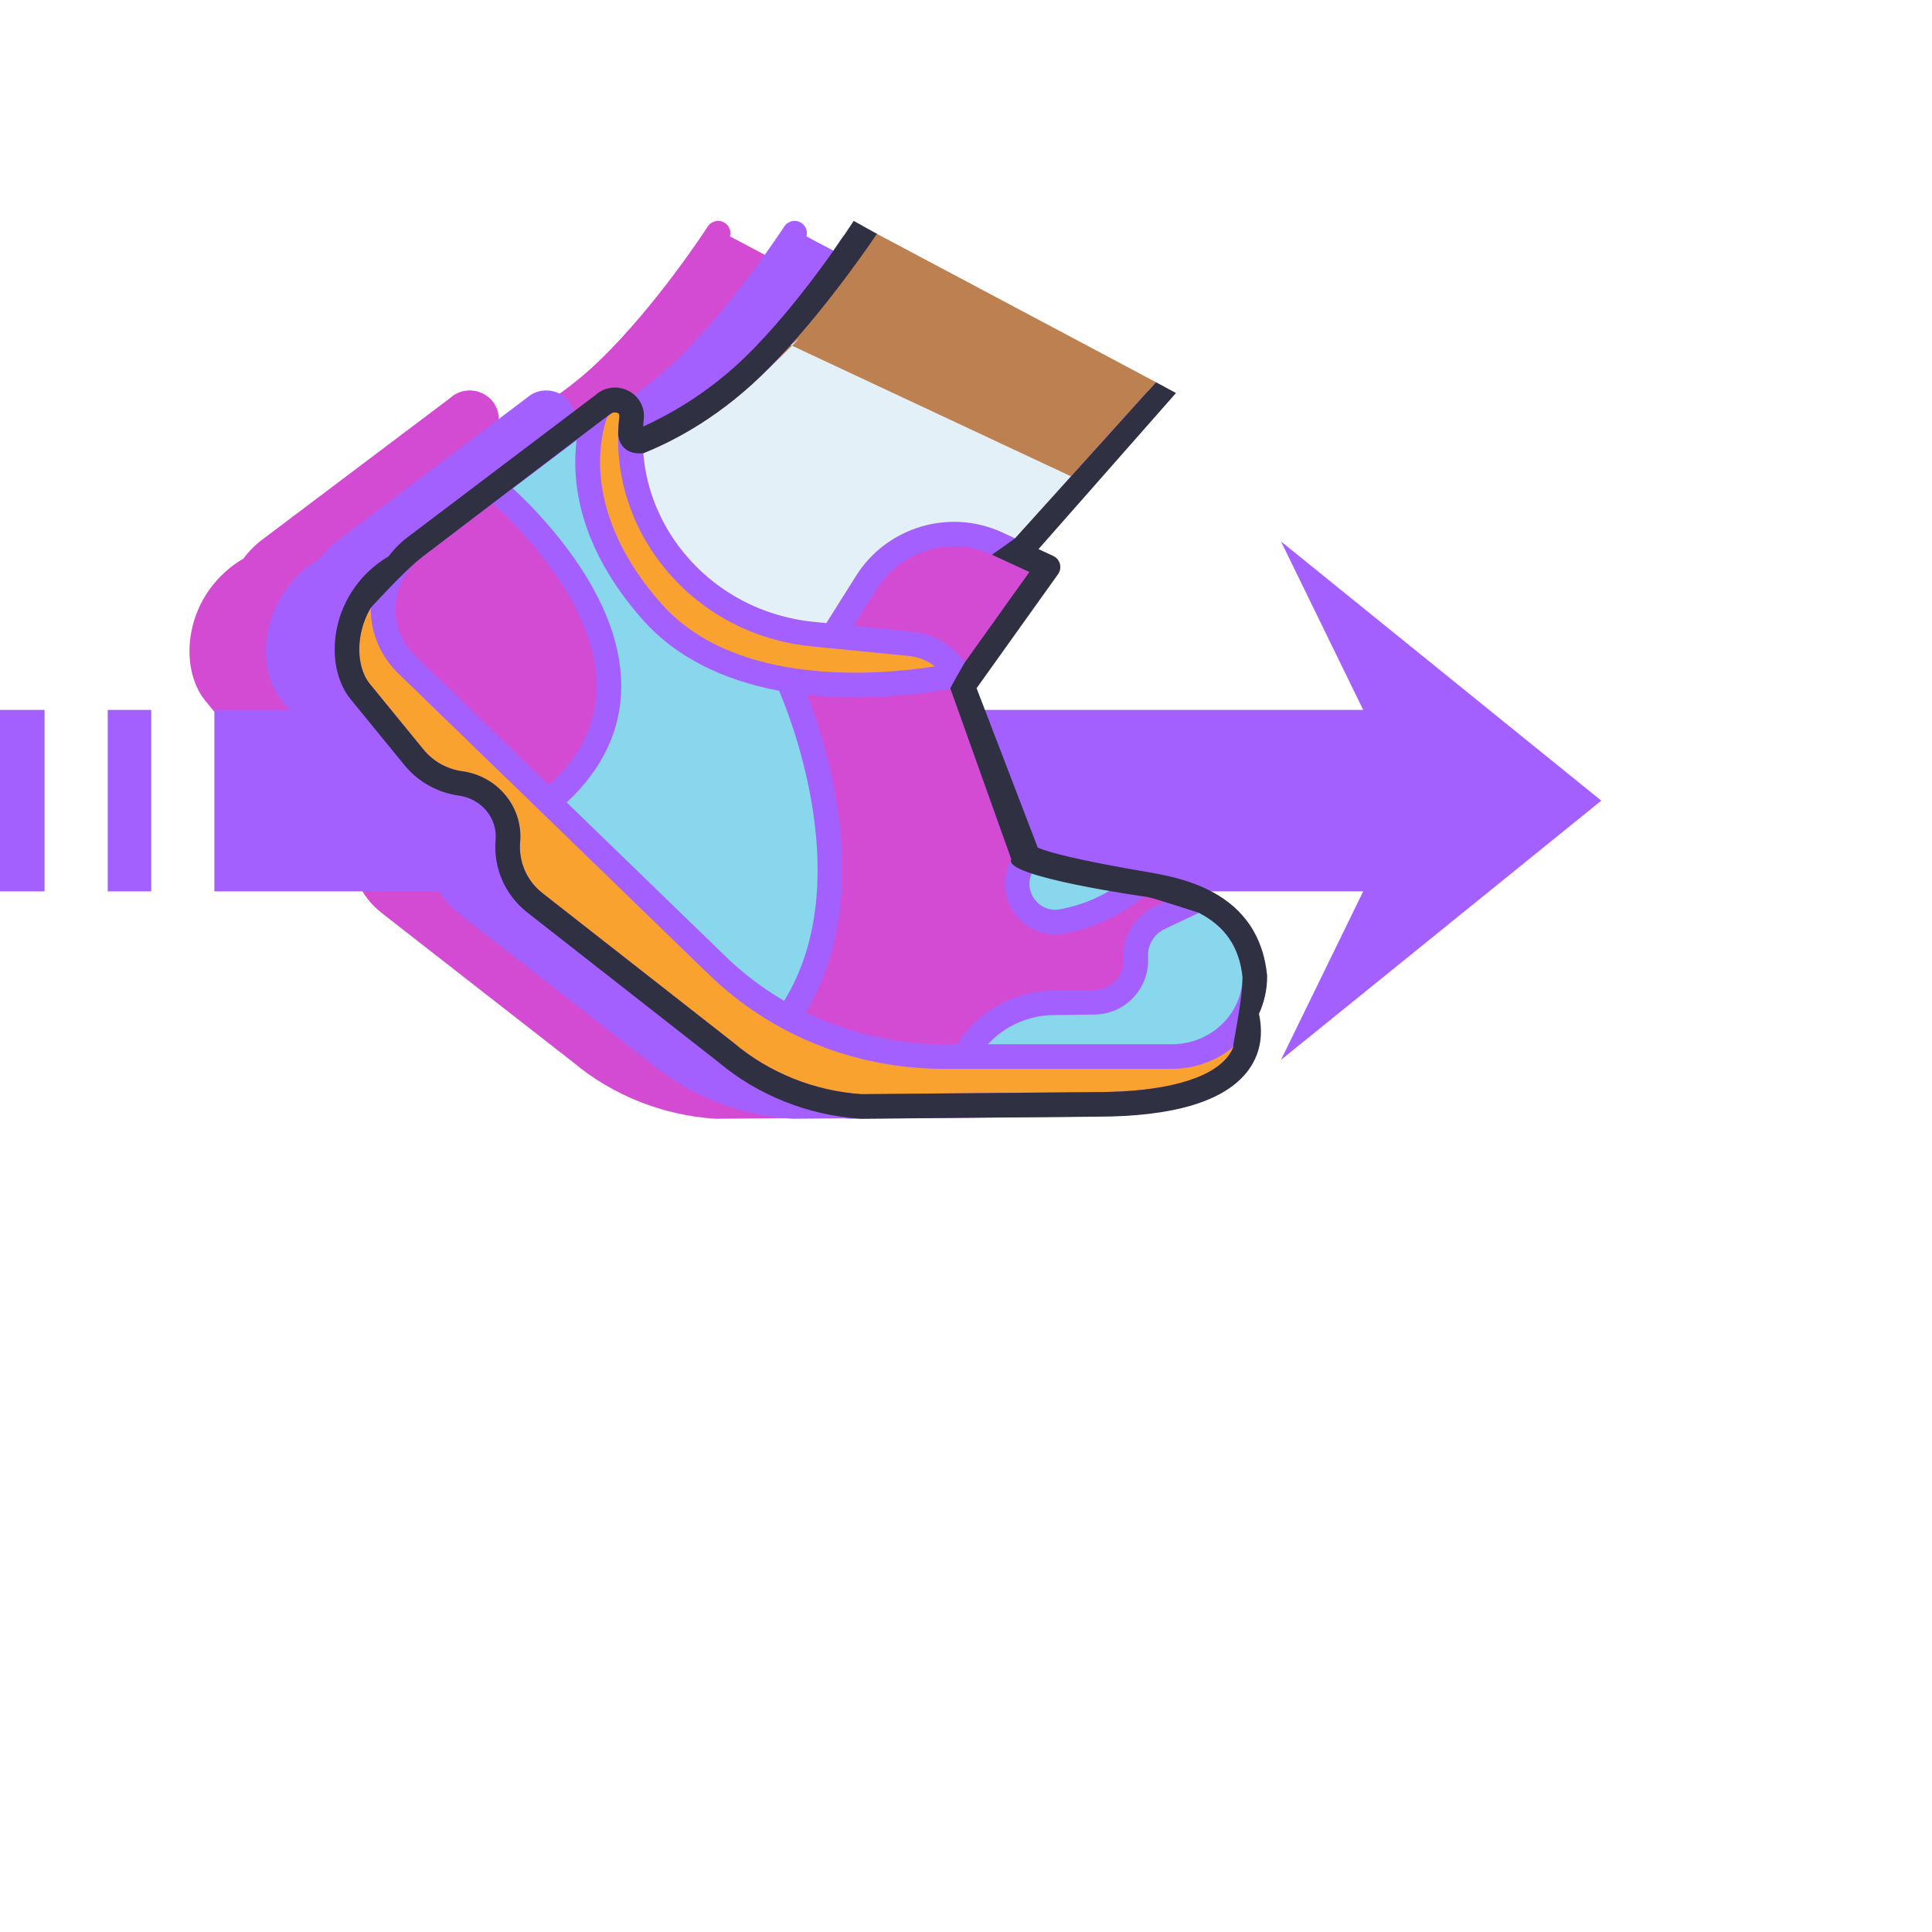
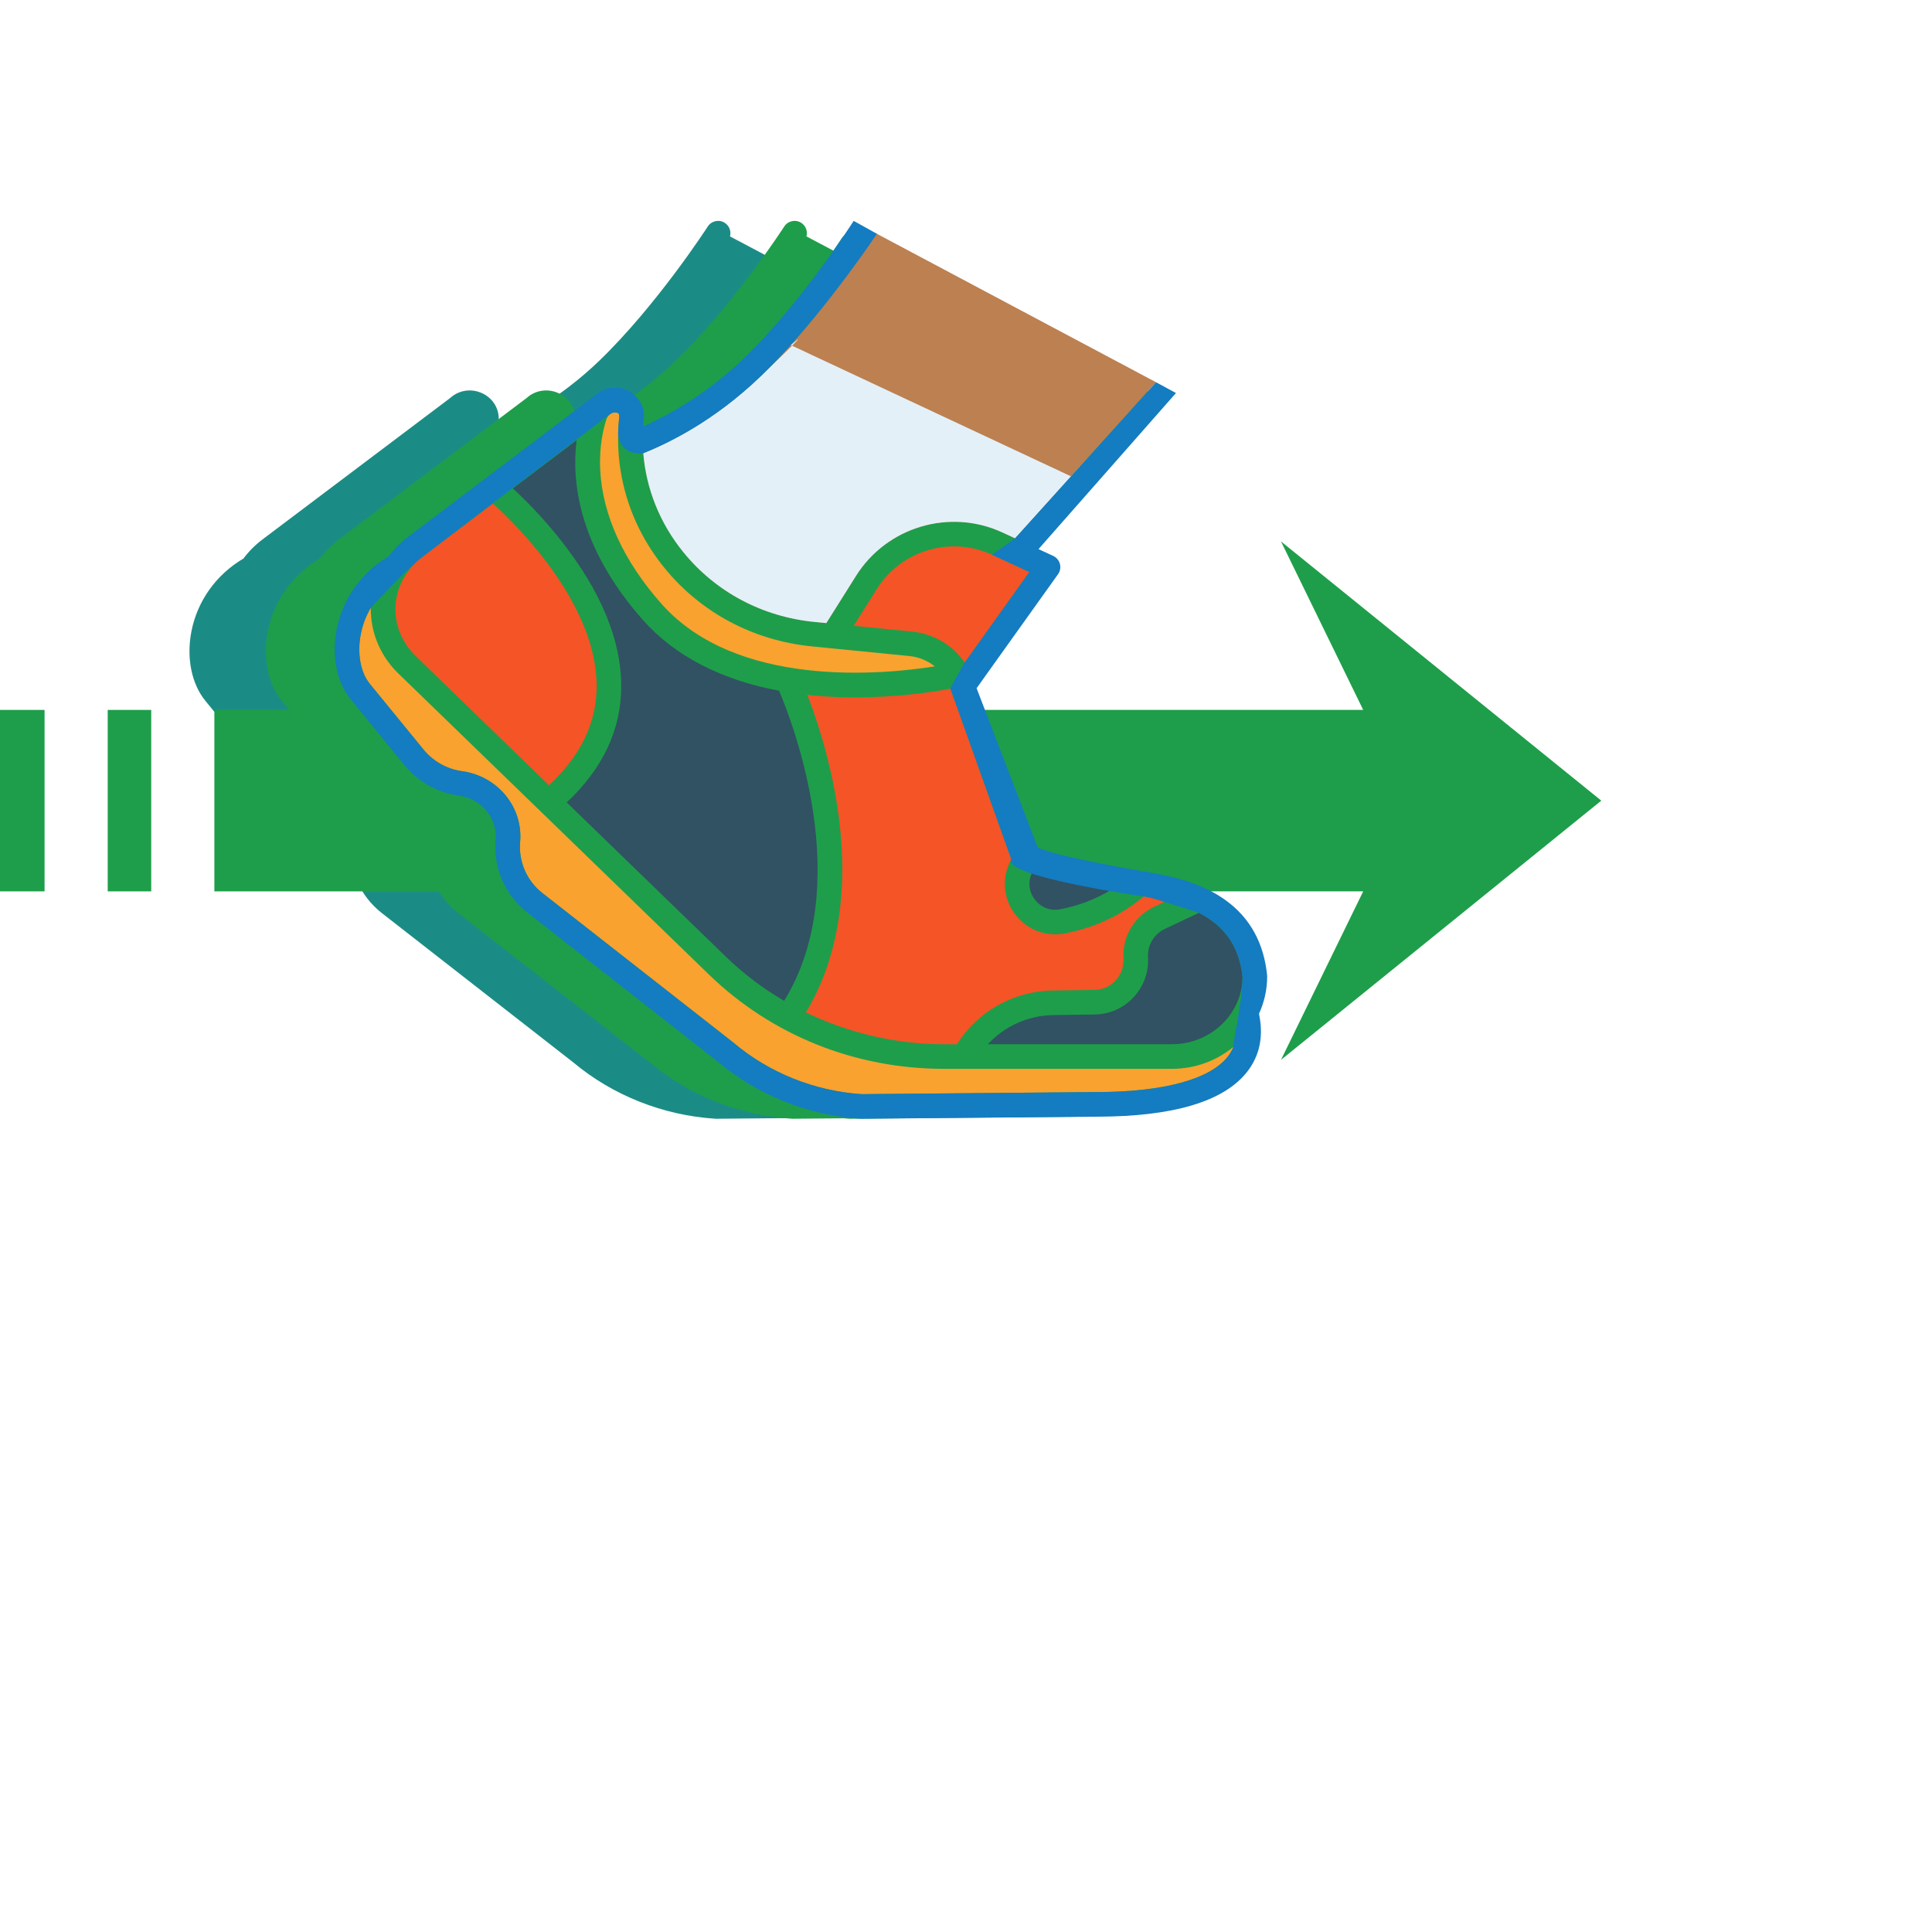
<svg xmlns="http://www.w3.org/2000/svg" width="100%" height="100%" viewBox="-0 -0 965.227 965.227" version="1.1" xml:space="preserve" style="fill-rule:evenodd;clip-rule:evenodd;stroke-linejoin:round;stroke-miterlimit:2;">
  <g transform="matrix(1.85928,0,0,1.85928,-0.00100144,-13.9083)">
    <g transform="matrix(0.550766,0,0,0.548589,50.9146,62.6798)">
-       <path d="M400.716,88.024C402.954,85.712 406.638,85.575 409.044,87.746C411.504,89.967 411.698,93.761 409.478,96.221L343.381,169.449L350.538,172.752C352.161,173.501 353.366,174.936 353.824,176.663C354.282,178.39 353.946,180.233 352.907,181.687L313.176,237.31L343.043,315.124C348.926,317.473 361.357,321.001 398.447,327.324C414.273,330.022 425.837,334.324 434.839,340.864C446.582,349.394 453.332,361.656 454.902,377.309C454.922,377.509 454.932,377.708 454.932,377.908C454.932,384.397 453.502,390.564 450.95,396.145C453.268,407.05 451.339,416.56 445.189,424.426C433.818,438.968 409.083,446.341 371.67,446.341L256.98,447.361L256.927,447.361C256.799,447.361 256.672,447.357 256.544,447.348C231.044,445.719 206.388,435.883 187.107,419.65L93.94,346.693C83.104,338.208 77.341,324.955 78.523,311.241C79.434,300.676 71.556,291.214 60.588,289.699C50.121,288.253 40.675,282.951 33.99,274.768L7.812,242.725C1.022,234.415 -1.553,221.721 0.923,208.772C3.79,193.779 13.024,180.812 26.326,172.962C28.915,169.483 32.028,166.318 35.62,163.6L127.142,94.359C131.502,90.372 137.714,89.49 143.084,92.123C148.409,94.736 151.437,100.178 150.797,105.989C150.663,107.205 150.57,108.421 150.487,109.635C161.168,104.85 180.89,94.458 199.742,76.256C227.88,49.088 252.612,10.718 252.859,10.334C254.647,7.543 258.358,6.732 261.148,8.521C263.417,9.976 264.377,12.7 263.695,15.168L400.716,88.024Z" style="fill:#D34BD2;" />
+       <path d="M400.716,88.024C402.954,85.712 406.638,85.575 409.044,87.746C411.504,89.967 411.698,93.761 409.478,96.221L343.381,169.449L350.538,172.752C352.161,173.501 353.366,174.936 353.824,176.663C354.282,178.39 353.946,180.233 352.907,181.687L313.176,237.31L343.043,315.124C348.926,317.473 361.357,321.001 398.447,327.324C414.273,330.022 425.837,334.324 434.839,340.864C446.582,349.394 453.332,361.656 454.902,377.309C454.922,377.509 454.932,377.708 454.932,377.908C454.932,384.397 453.502,390.564 450.95,396.145C453.268,407.05 451.339,416.56 445.189,424.426C433.818,438.968 409.083,446.341 371.67,446.341L256.98,447.361L256.927,447.361C256.799,447.361 256.672,447.357 256.544,447.348C231.044,445.719 206.388,435.883 187.107,419.65L93.94,346.693C83.104,338.208 77.341,324.955 78.523,311.241C79.434,300.676 71.556,291.214 60.588,289.699C50.121,288.253 40.675,282.951 33.99,274.768L7.812,242.725C1.022,234.415 -1.553,221.721 0.923,208.772C3.79,193.779 13.024,180.812 26.326,172.962C28.915,169.483 32.028,166.318 35.62,163.6L127.142,94.359C131.502,90.372 137.714,89.49 143.084,92.123C148.409,94.736 151.437,100.178 150.797,105.989C150.663,107.205 150.57,108.421 150.487,109.635C161.168,104.85 180.89,94.458 199.742,76.256C227.88,49.088 252.612,10.718 252.859,10.334C254.647,7.543 258.358,6.732 261.148,8.521C263.417,9.976 264.377,12.7 263.695,15.168L400.716,88.024Z" style="fill:#1B8C85;" />
    </g>
    <g transform="matrix(0.412566,-1.38778e-17,4.06314e-16,1.27057,295.961,337.198)">
-       <path d="M-113,-70.993L-113,-109.367L170.495,-109.367L116.955,-145L325.558,-90.18L116.955,-35.361L170.495,-70.993L-113,-70.993Z" style="fill:#A45FFF;" />
+       <path d="M-113,-70.993L-113,-109.367L170.495,-109.367L116.955,-145L325.558,-90.18L116.955,-35.361L170.495,-70.993L-113,-70.993Z" style="fill:#1E9E4A;" />
    </g>
    <g transform="matrix(0.537844,0,0,0.537844,0,0)">
-       <rect x="53.814" y="368.581" width="21.737" height="90.652" style="fill:#A45FFF;" />
+       <rect x="53.814" y="368.581" width="21.737" height="90.652" style="fill:#1E9E4A;" />
    </g>
    <g transform="matrix(0.537844,0,0,0.537844,0,0)">
-       <rect x="107.101" y="368.581" width="225.25" height="90.652" style="fill:#A45FFF;" />
+       <rect x="107.101" y="368.581" width="225.25" height="90.652" style="fill:#1E9E4A;" />
    </g>
    <g transform="matrix(0.537844,0,0,0.537844,0,0)">
-       <rect x="-0" y="368.581" width="22.264" height="90.652" style="fill:#A45FFF;" />
+       <rect x="-0" y="368.581" width="22.264" height="90.652" style="fill:#1E9E4A;" />
    </g>
    <g transform="matrix(0.550766,0,0,0.548589,71.4624,62.6798)">
-       <path d="M400.716,88.024C402.954,85.712 406.638,85.575 409.044,87.746C411.504,89.967 411.698,93.761 409.478,96.221L343.381,169.449L350.538,172.752C352.161,173.501 353.366,174.936 353.824,176.663C354.282,178.39 353.946,180.233 352.907,181.687L313.176,237.31L343.043,315.124C348.926,317.473 361.357,321.001 398.447,327.324C414.273,330.022 425.837,334.324 434.839,340.864C446.582,349.394 453.332,361.656 454.902,377.309C454.922,377.509 454.932,377.708 454.932,377.908C454.932,384.397 453.502,390.564 450.95,396.145C453.268,407.05 451.339,416.56 445.189,424.426C433.818,438.968 409.083,446.341 371.67,446.341L256.98,447.361L256.927,447.361C256.799,447.361 256.672,447.357 256.544,447.348C231.044,445.719 206.388,435.883 187.107,419.65L93.94,346.693C83.104,338.208 77.341,324.955 78.523,311.241C79.434,300.676 71.556,291.214 60.588,289.699C50.121,288.253 40.675,282.951 33.99,274.768L7.812,242.725C1.022,234.415 -1.553,221.721 0.923,208.772C3.79,193.779 13.024,180.812 26.326,172.962C28.915,169.483 32.028,166.318 35.62,163.6L127.142,94.359C131.502,90.372 137.714,89.49 143.084,92.123C148.409,94.736 151.437,100.178 150.797,105.989C150.663,107.205 150.57,108.421 150.487,109.635C161.168,104.85 180.89,94.458 199.742,76.256C227.88,49.088 252.612,10.718 252.859,10.334C254.647,7.543 258.358,6.732 261.148,8.521C263.417,9.976 264.377,12.7 263.695,15.168L400.716,88.024Z" style="fill:#A45FFF;" />
+       <path d="M400.716,88.024C402.954,85.712 406.638,85.575 409.044,87.746C411.504,89.967 411.698,93.761 409.478,96.221L343.381,169.449L350.538,172.752C352.161,173.501 353.366,174.936 353.824,176.663C354.282,178.39 353.946,180.233 352.907,181.687L313.176,237.31L343.043,315.124C348.926,317.473 361.357,321.001 398.447,327.324C414.273,330.022 425.837,334.324 434.839,340.864C446.582,349.394 453.332,361.656 454.902,377.309C454.922,377.509 454.932,377.708 454.932,377.908C454.932,384.397 453.502,390.564 450.95,396.145C453.268,407.05 451.339,416.56 445.189,424.426C433.818,438.968 409.083,446.341 371.67,446.341L256.98,447.361L256.927,447.361C256.799,447.361 256.672,447.357 256.544,447.348C231.044,445.719 206.388,435.883 187.107,419.65L93.94,346.693C83.104,338.208 77.341,324.955 78.523,311.241C79.434,300.676 71.556,291.214 60.588,289.699C50.121,288.253 40.675,282.951 33.99,274.768L7.812,242.725C1.022,234.415 -1.553,221.721 0.923,208.772C3.79,193.779 13.024,180.812 26.326,172.962C28.915,169.483 32.028,166.318 35.62,163.6L127.142,94.359C131.502,90.372 137.714,89.49 143.084,92.123C148.409,94.736 151.437,100.178 150.797,105.989C150.663,107.205 150.57,108.421 150.487,109.635C161.168,104.85 180.89,94.458 199.742,76.256C227.88,49.088 252.612,10.718 252.859,10.334C254.647,7.543 258.358,6.732 261.148,8.521C263.417,9.976 264.377,12.7 263.695,15.168L400.716,88.024Z" style="fill:#1E9E4A;" />
    </g>
    <g transform="matrix(0.53867,0,0,0.541252,89.9304,65.9624)">
-       <path d="M400.716,88.024C402.954,85.712 406.638,85.575 409.044,87.746C411.504,89.967 411.698,93.761 409.478,96.221L343.381,169.449L350.538,172.752C352.161,173.501 353.366,174.936 353.824,176.663C354.282,178.39 353.946,180.233 352.907,181.687L313.176,237.31L343.043,315.124C348.926,317.473 361.357,321.001 398.447,327.324C414.273,330.022 425.837,334.324 434.839,340.864C446.582,349.394 453.332,361.656 454.902,377.309C454.922,377.509 454.932,377.708 454.932,377.908C454.932,384.397 453.502,390.564 450.95,396.145C453.268,407.05 451.339,416.56 445.189,424.426C433.818,438.968 409.083,446.341 371.67,446.341L256.98,447.361L256.927,447.361C256.799,447.361 256.672,447.357 256.544,447.348C231.044,445.719 206.388,435.883 187.107,419.65L93.94,346.693C83.104,338.208 77.341,324.955 78.523,311.241C79.434,300.676 71.556,291.214 60.588,289.699C50.121,288.253 40.675,282.951 33.99,274.768L7.812,242.725C1.022,234.415 -1.553,221.721 0.923,208.772C3.79,193.779 13.024,180.812 26.326,172.962C28.915,169.483 32.028,166.318 35.62,163.6L127.142,94.359C131.502,90.372 137.714,89.49 143.084,92.123C148.409,94.736 151.437,100.178 150.797,105.989C150.663,107.205 150.57,108.421 150.487,109.635C161.168,104.85 180.89,94.458 199.742,76.256C227.88,49.088 252.612,10.718 252.859,10.334C254.647,7.543 258.358,6.732 261.148,8.521C263.417,9.976 264.377,12.7 263.695,15.168L400.716,88.024Z" style="fill:#A45FFF;" />
+       <path d="M400.716,88.024C402.954,85.712 406.638,85.575 409.044,87.746C411.504,89.967 411.698,93.761 409.478,96.221L343.381,169.449L350.538,172.752C352.161,173.501 353.366,174.936 353.824,176.663C354.282,178.39 353.946,180.233 352.907,181.687L313.176,237.31L343.043,315.124C348.926,317.473 361.357,321.001 398.447,327.324C414.273,330.022 425.837,334.324 434.839,340.864C446.582,349.394 453.332,361.656 454.902,377.309C454.922,377.509 454.932,377.708 454.932,377.908C454.932,384.397 453.502,390.564 450.95,396.145C453.268,407.05 451.339,416.56 445.189,424.426C433.818,438.968 409.083,446.341 371.67,446.341L256.98,447.361L256.927,447.361C256.799,447.361 256.672,447.357 256.544,447.348C231.044,445.719 206.388,435.883 187.107,419.65L93.94,346.693C83.104,338.208 77.341,324.955 78.523,311.241C79.434,300.676 71.556,291.214 60.588,289.699C50.121,288.253 40.675,282.951 33.99,274.768L7.812,242.725C1.022,234.415 -1.553,221.721 0.923,208.772C3.79,193.779 13.024,180.812 26.326,172.962C28.915,169.483 32.028,166.318 35.62,163.6L127.142,94.359C131.502,90.372 137.714,89.49 143.084,92.123C148.409,94.736 151.437,100.178 150.797,105.989C150.663,107.205 150.57,108.421 150.487,109.635C161.168,104.85 180.89,94.458 199.742,76.256C227.88,49.088 252.612,10.718 252.859,10.334C254.647,7.543 258.358,6.732 261.148,8.521C263.417,9.976 264.377,12.7 263.695,15.168L400.716,88.024Z" style="fill:#1E9E4A;" />
    </g>
    <g transform="matrix(0.537844,0,0,0.537844,0,0)">
      <path d="M577.549,204.867C577.498,204.92 577.449,204.973 577.399,205.027L507.15,282.855L500.732,279.893C474.491,267.782 443.096,277.096 427.706,301.556L412.824,325.208L406.896,324.621C380.794,322.04 357.516,309.638 341.352,289.702C329.678,275.304 322.846,258.211 321.391,240.338C331.348,236.357 356.221,224.888 380.281,201.656C410.151,172.815 435.423,133.597 436.484,131.942C436.826,131.409 437.076,130.842 437.236,130.261L577.549,204.867Z" style="fill:#BC8051;" />
      <path d="M535.044,251.867C534.993,251.92 577.449,204.973 577.399,205.027L507.15,282.855L500.732,279.893C474.491,267.782 443.096,277.096 427.706,301.556L412.824,325.208L406.896,324.621C380.794,322.04 357.516,309.638 341.352,289.702C329.678,275.304 322.846,258.211 321.391,240.338C331.348,236.357 356.221,224.888 380.281,201.656C410.151,172.815 394.861,186.874 395.021,186.294L535.044,251.867Z" style="fill:#E3F0F8;" />
      <path d="M547.749,559.505L430.476,560.548C407.011,559.001 384.35,549.931 366.644,534.995C366.587,534.947 366.53,534.9 366.471,534.854L270.98,460.077C263.164,453.955 259.007,444.397 259.859,434.502C261.355,417.161 248.648,401.662 230.931,399.216C223.296,398.16 216.407,394.293 211.53,388.324L184.724,355.511C180.114,349.868 178.389,340.41 180.222,330.823C181.128,326.083 182.85,321.597 185.256,317.517C185.242,318.303 185.242,319.09 185.273,319.879C185.73,331.429 190.631,342.285 199.069,350.436L354.142,500.748C385.51,531.153 427.241,547.898 471.646,547.898L585.486,547.898C597.195,547.898 607.921,543.765 616.219,536.932C615.529,538.647 614.599,540.263 613.411,541.782C604.473,553.211 581.174,559.505 547.749,559.505Z" style="fill:#F9A22F;" />
-       <path d="M620.778,502.017C620.609,520.568 604.841,535.609 585.484,535.609L493.528,535.609C501.828,526.621 513.555,521.224 526.091,521.047L546.922,520.754C554.365,520.648 561.258,517.59 566.33,512.144C571.404,506.697 573.963,499.604 573.539,492.172C573.195,486.142 576.499,480.577 581.959,477.993L598.976,469.944C612.278,476.808 619.212,487.213 620.778,502.017Z" style="fill:#89D7ED;" />
-       <path d="M515.787,449.545C521.925,451.787 532.283,454.573 554.634,458.738C547.219,463.225 538.901,466.388 529.762,468.164C524.685,469.147 519.842,467.24 516.809,463.054C513.86,458.988 513.495,453.969 515.787,449.545Z" style="fill:#89D7ED;" />
-       <path d="M211.095,292.059L246.251,265.461C258.525,276.591 297.888,315.47 298.08,356.399C298.166,374.774 290.152,391.511 274.281,406.228L207.61,341.605C201.453,335.655 197.879,327.767 197.548,319.394C197.14,309.005 202.203,298.787 211.095,292.059Z" style="fill:#D34BD2;" />
-       <path d="M438.107,308.099C450.221,288.848 474.93,281.516 495.584,291.051L514.278,299.678L481.958,344.927C476.046,336.257 466.465,330.513 455.464,329.426L426.492,326.56L438.107,308.099Z" style="fill:#D34BD2;" />
+       <path d="M620.778,502.017C620.609,520.568 604.841,535.609 585.484,535.609L493.528,535.609C501.828,526.621 513.555,521.224 526.091,521.047L546.922,520.754C554.365,520.648 561.258,517.59 566.33,512.144C571.404,506.697 573.963,499.604 573.539,492.172C573.195,486.142 576.499,480.577 581.959,477.993L598.976,469.944C612.278,476.808 619.212,487.213 620.778,502.017Z" style="fill:#315263;" />
+       <path d="M515.787,449.545C521.925,451.787 532.283,454.573 554.634,458.738C547.219,463.225 538.901,466.388 529.762,468.164C524.685,469.147 519.842,467.24 516.809,463.054C513.86,458.988 513.495,453.969 515.787,449.545Z" style="fill:#315263;" />
+       <path d="M211.095,292.059L246.251,265.461C258.525,276.591 297.888,315.47 298.08,356.399C298.166,374.774 290.152,391.511 274.281,406.228L207.61,341.605C201.453,335.655 197.879,327.767 197.548,319.394C197.14,309.005 202.203,298.787 211.095,292.059Z" style="fill:#F55426;" />
+       <path d="M438.107,308.099C450.221,288.848 474.93,281.516 495.584,291.051L514.278,299.678L481.958,344.927C476.046,336.257 466.465,330.513 455.464,329.426L426.492,326.56L438.107,308.099Z" style="fill:#F55426;" />
      <path d="M308.314,220.097C309.187,220.35 309.5,221.111 309.411,221.92C306.417,249.115 314.37,275.935 331.807,297.442C350.054,319.947 376.292,333.943 405.687,336.849L454.256,341.653C459.021,342.124 463.451,343.985 467.042,346.825C440.525,351.015 368.036,357.83 330.548,315.656C311.613,294.354 301.006,271.228 299.874,248.777C299.256,236.539 301.605,227.508 302.974,223.402C303.387,222.158 304.205,221.066 305.358,220.441C306.151,220.011 307.155,219.761 308.314,220.097Z" style="fill:#F9A22F;" />
-       <path d="M389.224,359.005C396.057,375.066 427.37,456.048 391.751,513.929C381.226,507.774 371.441,500.405 362.692,491.924L283.125,414.8C301.318,397.762 310.482,378.113 310.368,356.303C310.249,333.426 300.066,309.005 280.1,283.714C270.957,272.134 261.894,263.147 256.23,257.911L288.087,233.809C285.596,253.329 288.314,286.641 321.362,323.819C337.236,341.676 360.373,353.602 389.224,359.005Z" style="fill:#89D7ED;" />
-       <path d="M582.73,464.035L576.704,466.886C566.696,471.62 560.638,481.82 561.27,492.872C561.501,496.928 560.105,500.798 557.337,503.771C554.571,506.743 550.81,508.41 546.749,508.469L525.919,508.761C506.404,509.035 488.404,519.23 478.09,535.611L471.644,535.611C447.622,535.611 423.909,530.032 402.616,519.728C419.835,491.256 424.959,453.961 417.412,411.317C413.588,389.71 407.453,371.665 403.346,361.074C408.879,361.673 414.586,362.066 420.469,362.231C422.763,362.295 425.024,362.325 427.247,362.325C448.715,362.324 466.522,359.54 474.835,357.977L505.244,443.192C500.417,451.861 501.037,462.237 506.86,470.268C511.698,476.943 519.19,480.705 527.173,480.705C528.802,480.705 530.453,480.549 532.105,480.227C547.197,477.296 560.423,471.081 571.468,461.74C572.034,461.838 572.584,461.933 573.162,462.031C576.547,462.608 579.728,463.279 582.73,464.035Z" style="fill:#D34BD2;" />
+       <path d="M389.224,359.005C396.057,375.066 427.37,456.048 391.751,513.929C381.226,507.774 371.441,500.405 362.692,491.924L283.125,414.8C301.318,397.762 310.482,378.113 310.368,356.303C310.249,333.426 300.066,309.005 280.1,283.714C270.957,272.134 261.894,263.147 256.23,257.911L288.087,233.809C285.596,253.329 288.314,286.641 321.362,323.819C337.236,341.676 360.373,353.602 389.224,359.005Z" style="fill:#315263;" />
+       <path d="M582.73,464.035L576.704,466.886C566.696,471.62 560.638,481.82 561.27,492.872C561.501,496.928 560.105,500.798 557.337,503.771C554.571,506.743 550.81,508.41 546.749,508.469L525.919,508.761C506.404,509.035 488.404,519.23 478.09,535.611L471.644,535.611C447.622,535.611 423.909,530.032 402.616,519.728C419.835,491.256 424.959,453.961 417.412,411.317C413.588,389.71 407.453,371.665 403.346,361.074C408.879,361.673 414.586,362.066 420.469,362.231C422.763,362.295 425.024,362.325 427.247,362.325C448.715,362.324 466.522,359.54 474.835,357.977L505.244,443.192C500.417,451.861 501.037,462.237 506.86,470.268C511.698,476.943 519.19,480.705 527.173,480.705C528.802,480.705 530.453,480.549 532.105,480.227C547.197,477.296 560.423,471.081 571.468,461.74C572.034,461.838 572.584,461.933 573.162,462.031C576.547,462.608 579.728,463.279 582.73,464.035Z" style="fill:#F55426;" />
      <g transform="matrix(1.02403,0,0,1.02403,167.205,114.729)">
-         <path d="M320.674,172.185L331.969,164.182L400.716,88.024L410.455,93.291L343.381,169.449L350.538,172.752C352.161,173.501 353.366,174.936 353.824,176.663C354.282,178.39 353.946,180.233 352.907,181.687L313.176,237.31L343.043,315.124C348.926,317.473 361.357,321.001 398.447,327.324C414.273,330.022 425.837,334.324 434.839,340.864C446.582,349.394 453.332,361.656 454.902,377.309C454.922,377.509 454.932,377.708 454.932,377.908C454.932,384.397 453.502,390.564 450.95,396.145C453.268,407.05 451.339,416.56 445.189,424.426C433.818,438.968 409.083,446.341 371.67,446.341L256.98,447.361L256.927,447.361C256.799,447.361 256.672,447.357 256.544,447.348C231.044,445.719 206.388,435.883 187.107,419.65L93.94,346.693C83.104,338.208 77.341,324.955 78.523,311.241C79.434,300.676 71.556,291.214 60.588,289.699C50.121,288.253 40.675,282.951 33.99,274.768L7.812,242.725C1.022,234.415 -1.553,221.721 0.923,208.772C3.79,193.779 13.024,180.812 26.326,172.962C28.915,169.483 32.028,166.318 35.62,163.6L127.142,94.359C131.502,90.372 137.714,89.49 143.084,92.123C148.409,94.736 151.437,100.178 150.797,105.989C150.663,107.205 150.57,108.421 150.487,109.635C161.168,104.85 180.89,94.458 199.742,76.256C227.88,49.088 253.203,9.309 253.203,9.309L264.546,15.62C264.546,15.62 242.632,48.615 217.094,75.736C214.145,78.867 211.149,81.92 208.132,84.835L208.077,84.888C184.581,107.575 162.197,117.993 150.568,122.662C139.208,123.741 138.257,114.582 138.303,112.905C138.378,110.169 138.566,107.425 138.869,104.676C138.956,103.886 138.651,103.143 137.798,102.896C136.666,102.568 135.686,102.812 134.911,103.232C133.786,103.842 42.86,173.17 42.86,173.17C34.176,179.74 17.626,198.11 17.627,198.03C15.278,202.015 13.596,206.395 12.711,211.025C10.921,220.386 12.606,229.623 17.107,235.133L43.285,267.176C48.047,273.005 54.775,276.782 62.231,277.812C79.532,280.201 91.941,295.336 90.48,312.271C89.648,321.933 93.707,331.268 101.34,337.246L194.591,410.268C194.648,410.313 194.704,410.359 194.76,410.406C212.05,424.992 234.179,433.849 257.094,435.359L371.616,434.341C404.256,434.341 427.008,428.195 435.737,417.034C436.897,415.55 437.805,413.972 438.479,412.298C437.638,412.99 442.814,391.042 442.931,378.202C441.402,363.745 434.63,353.584 421.64,346.881C421.64,346.881 399.738,339.717 396.432,339.154C396.432,339.154 325.394,329.223 330.107,320.757L300.412,237.541C299.896,237.638 307.368,224.797 307.368,224.797L338.93,180.61L320.674,172.185Z" style="fill:#2F3143;fill-rule:nonzero;" />
+         <path d="M320.674,172.185L331.969,164.182L400.716,88.024L410.455,93.291L343.381,169.449L350.538,172.752C352.161,173.501 353.366,174.936 353.824,176.663C354.282,178.39 353.946,180.233 352.907,181.687L313.176,237.31L343.043,315.124C348.926,317.473 361.357,321.001 398.447,327.324C414.273,330.022 425.837,334.324 434.839,340.864C446.582,349.394 453.332,361.656 454.902,377.309C454.922,377.509 454.932,377.708 454.932,377.908C454.932,384.397 453.502,390.564 450.95,396.145C453.268,407.05 451.339,416.56 445.189,424.426C433.818,438.968 409.083,446.341 371.67,446.341L256.98,447.361L256.927,447.361C256.799,447.361 256.672,447.357 256.544,447.348C231.044,445.719 206.388,435.883 187.107,419.65L93.94,346.693C83.104,338.208 77.341,324.955 78.523,311.241C79.434,300.676 71.556,291.214 60.588,289.699C50.121,288.253 40.675,282.951 33.99,274.768L7.812,242.725C1.022,234.415 -1.553,221.721 0.923,208.772C3.79,193.779 13.024,180.812 26.326,172.962C28.915,169.483 32.028,166.318 35.62,163.6L127.142,94.359C131.502,90.372 137.714,89.49 143.084,92.123C148.409,94.736 151.437,100.178 150.797,105.989C150.663,107.205 150.57,108.421 150.487,109.635C161.168,104.85 180.89,94.458 199.742,76.256C227.88,49.088 253.203,9.309 253.203,9.309L264.546,15.62C264.546,15.62 242.632,48.615 217.094,75.736C214.145,78.867 211.149,81.92 208.132,84.835L208.077,84.888C184.581,107.575 162.197,117.993 150.568,122.662C139.208,123.741 138.257,114.582 138.303,112.905C138.378,110.169 138.566,107.425 138.869,104.676C138.956,103.886 138.651,103.143 137.798,102.896C136.666,102.568 135.686,102.812 134.911,103.232C133.786,103.842 42.86,173.17 42.86,173.17C34.176,179.74 17.626,198.11 17.627,198.03C15.278,202.015 13.596,206.395 12.711,211.025C10.921,220.386 12.606,229.623 17.107,235.133L43.285,267.176C48.047,273.005 54.775,276.782 62.231,277.812C79.532,280.201 91.941,295.336 90.48,312.271C89.648,321.933 93.707,331.268 101.34,337.246L194.591,410.268C194.648,410.313 194.704,410.359 194.76,410.406C212.05,424.992 234.179,433.849 257.094,435.359L371.616,434.341C404.256,434.341 427.008,428.195 435.737,417.034C436.897,415.55 437.805,413.972 438.479,412.298C437.638,412.99 442.814,391.042 442.931,378.202C441.402,363.745 434.63,353.584 421.64,346.881C421.64,346.881 399.738,339.717 396.432,339.154C396.432,339.154 325.394,329.223 330.107,320.757L300.412,237.541C299.896,237.638 307.368,224.797 307.368,224.797L338.93,180.61L320.674,172.185Z" style="fill:#147CC1;fill-rule:nonzero;" />
      </g>
    </g>
  </g>
</svg>
